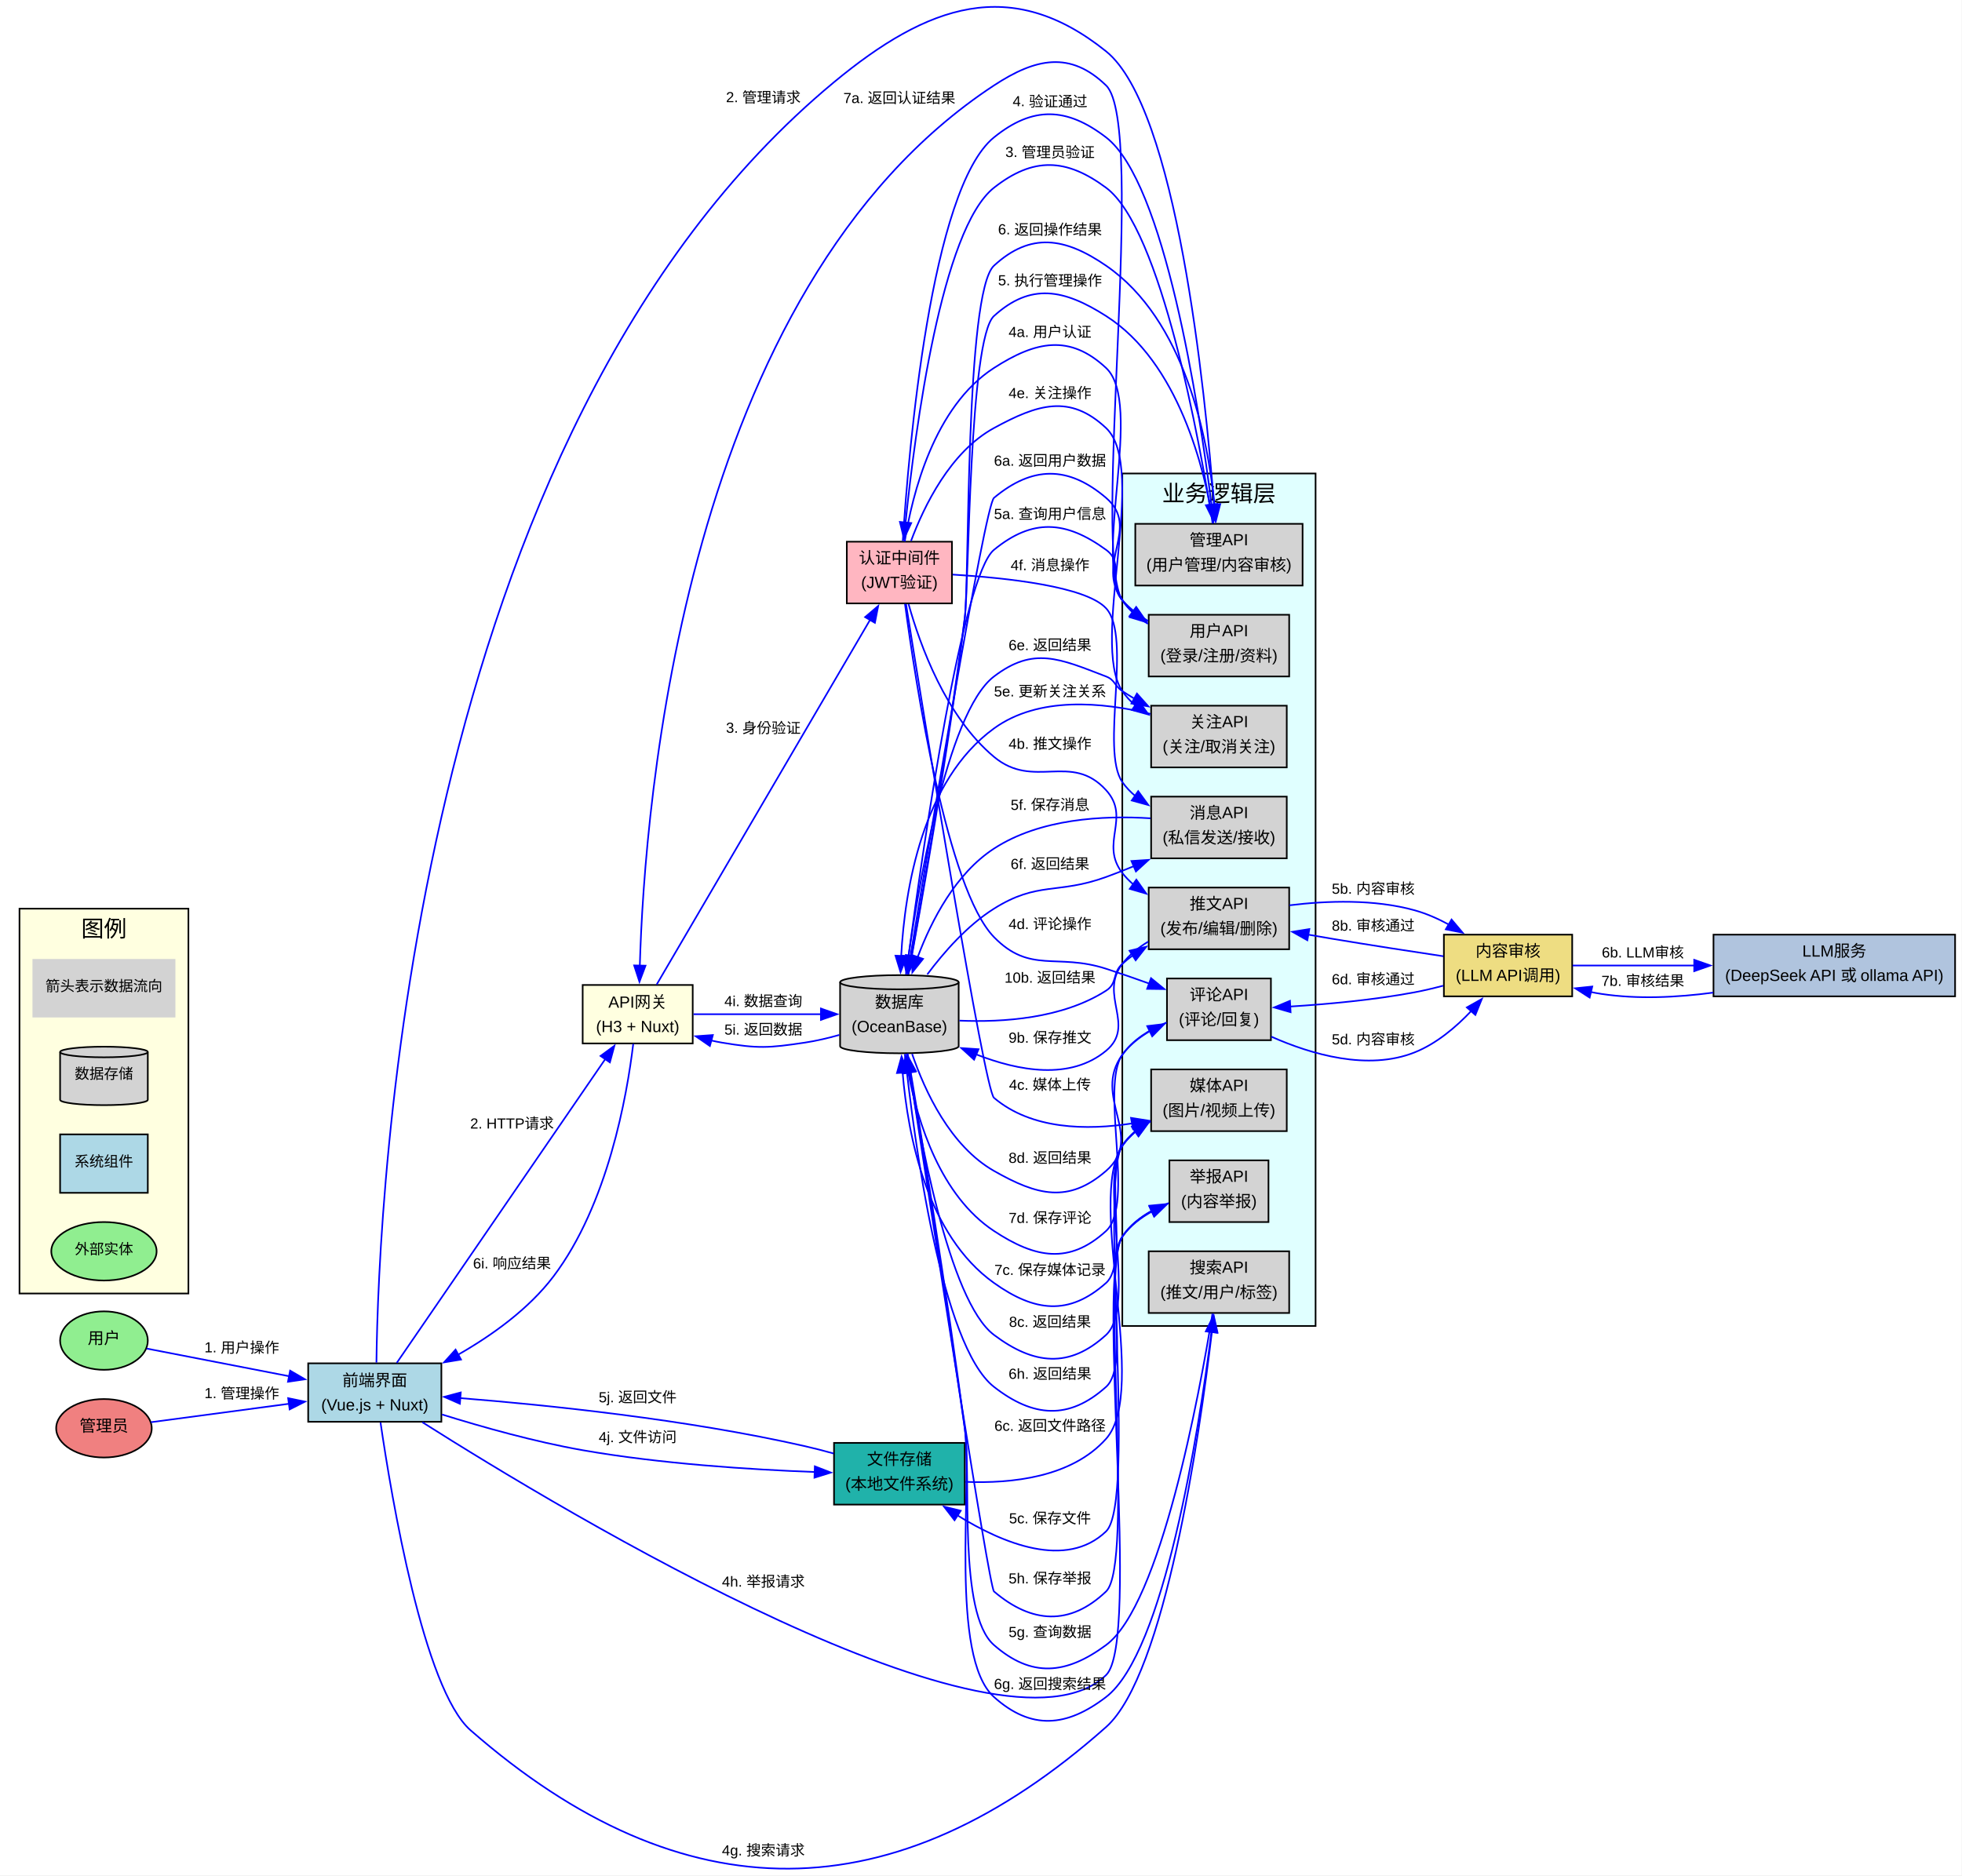
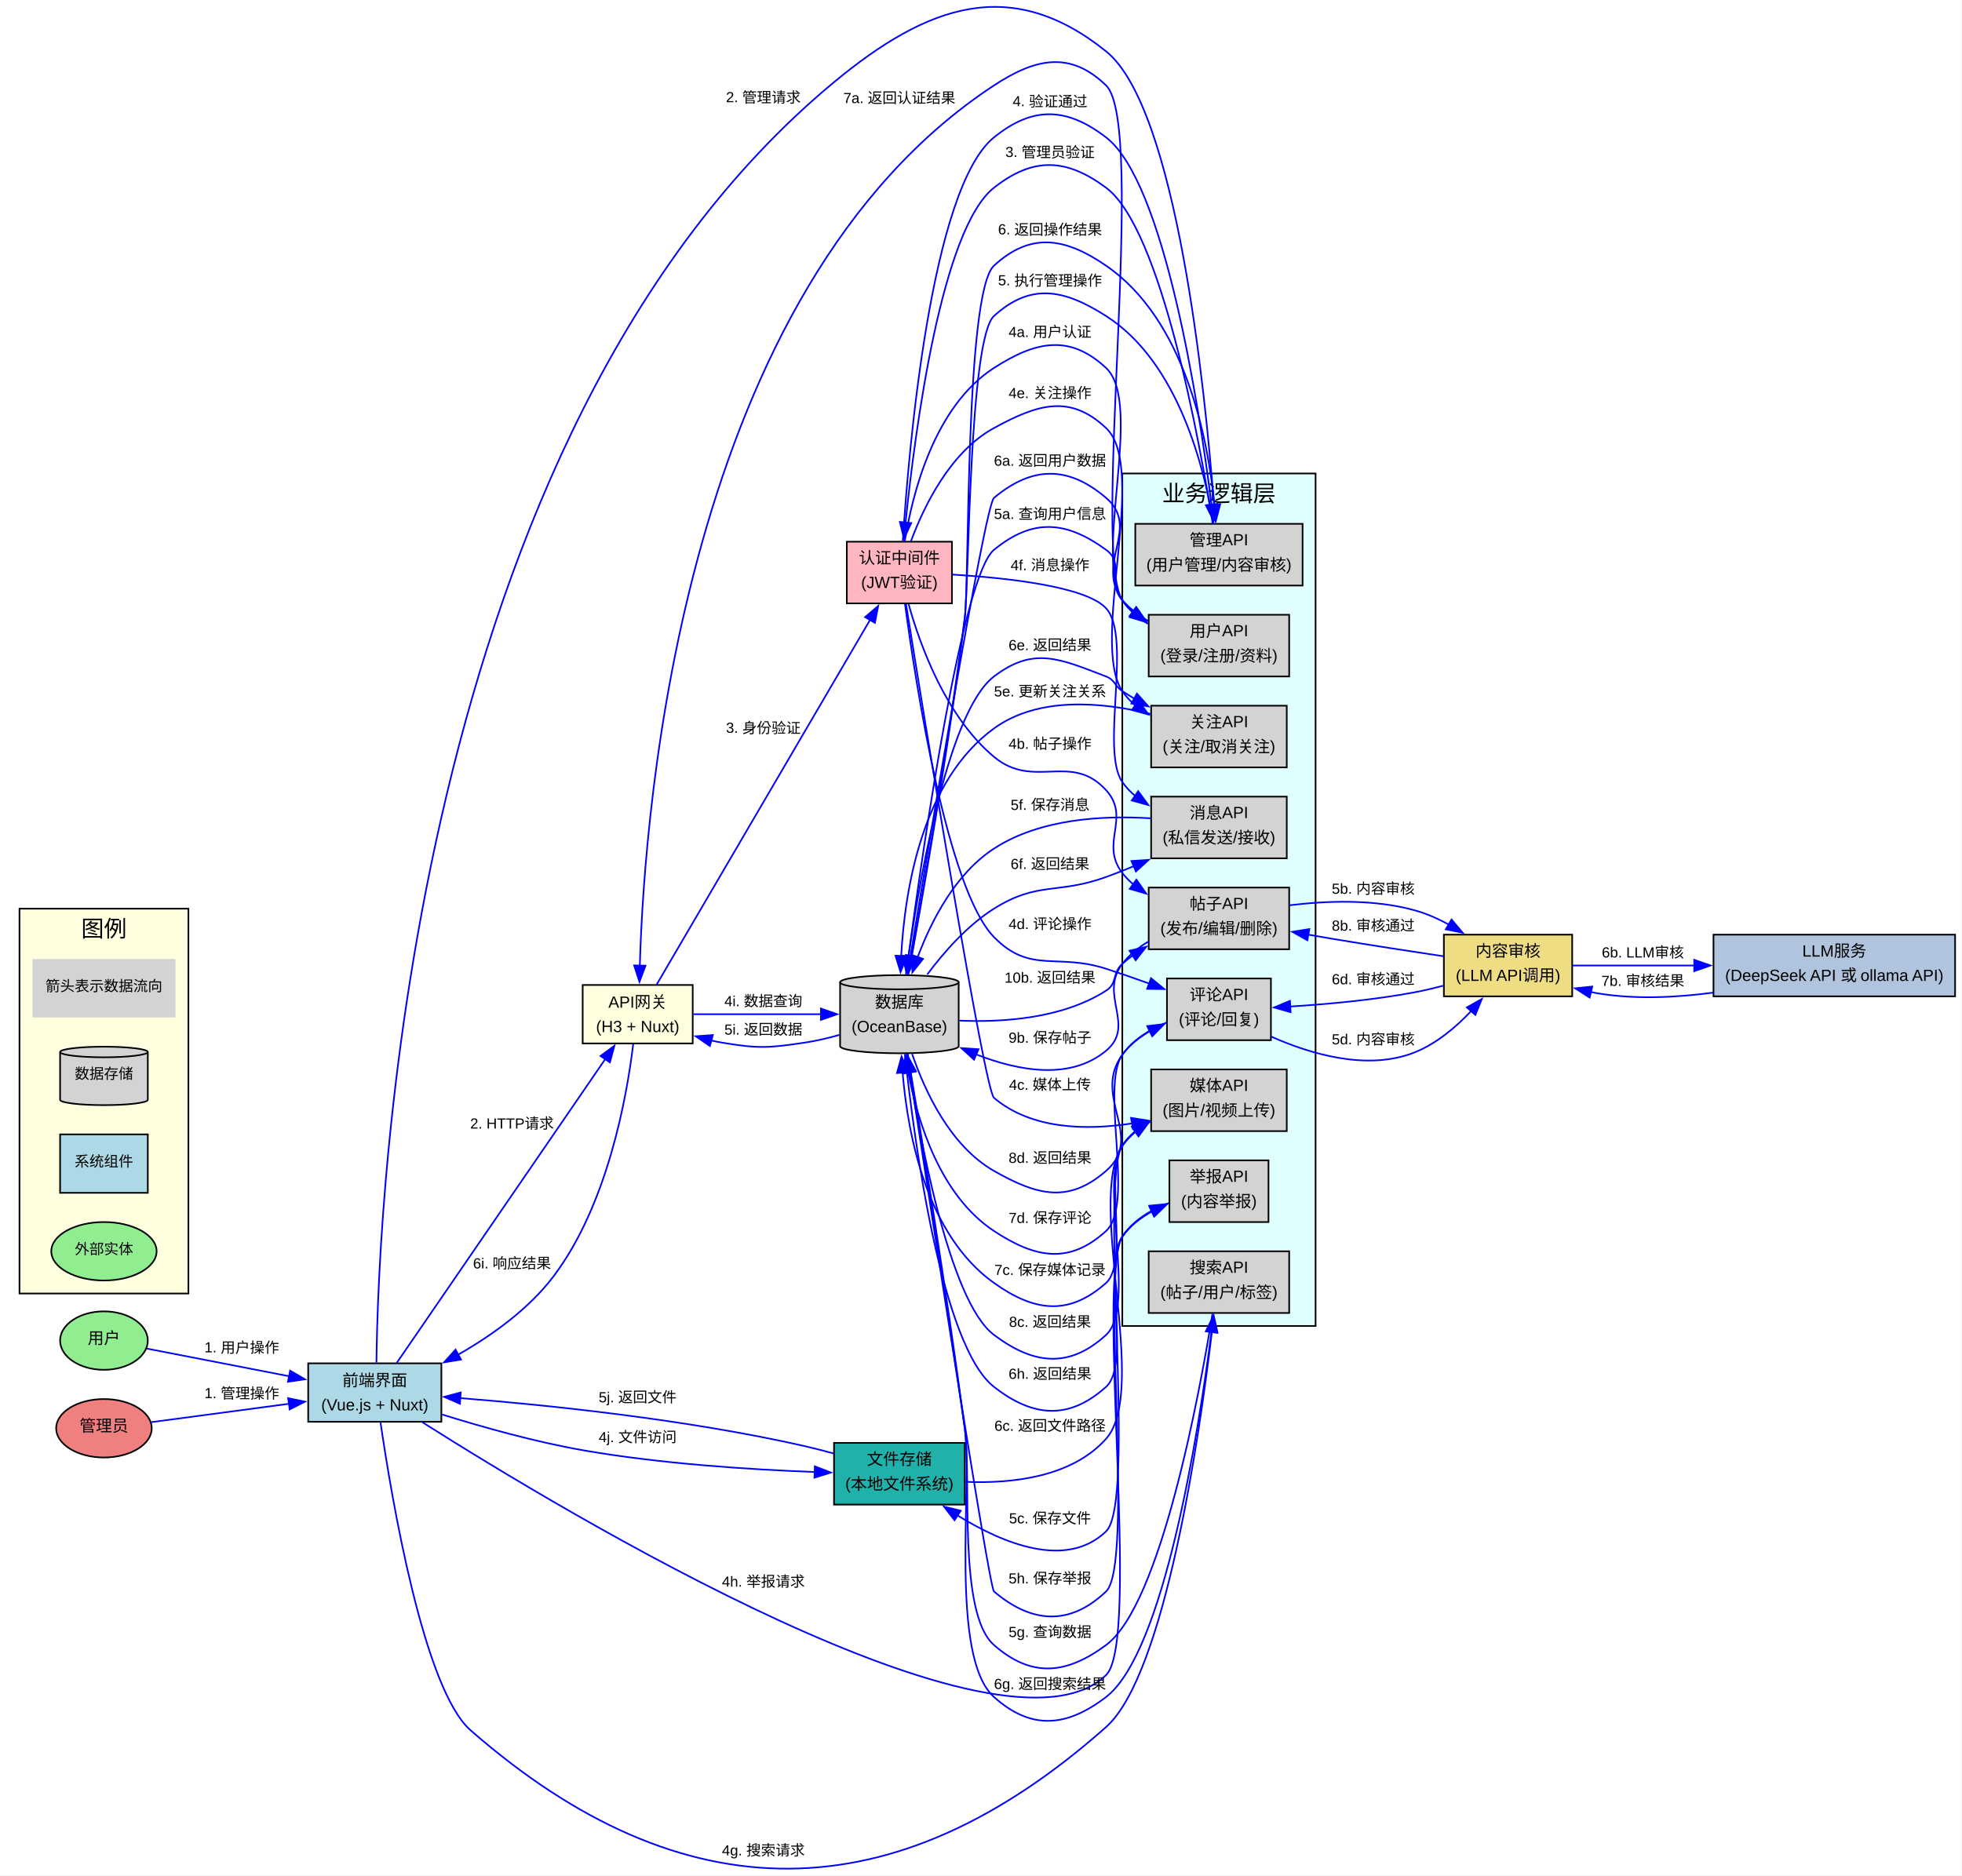
<svg xmlns="http://www.w3.org/2000/svg" width="1208pt" height="1155pt" viewBox="0.00 0.00 1208.00 1155.00">
  <g id="graph0" class="graph" transform="scale(1 1) rotate(0) translate(4 1150.9)">
    <polygon fill="white" stroke="none" points="-4,4 -4,-1150.9 1203.75,-1150.9 1203.75,4 -4,4" />
    <g id="clust1" class="cluster">
      <polygon fill="lightcyan" stroke="black" points="687,-334.3 687,-859.3 806,-859.3 806,-334.3 687,-334.3" />
      <text xml:space="preserve" text-anchor="middle" x="746.5" y="-842" font-family="Times,serif" font-size="14.00">业务逻辑层</text>
    </g>
    <g id="clust2" class="cluster">
      <polygon fill="lightyellow" stroke="black" points="8,-354.3 8,-591.3 112,-591.3 112,-354.3 8,-354.3" />
      <text xml:space="preserve" text-anchor="middle" x="60" y="-574" font-family="Times,serif" font-size="14.00">图例</text>
    </g>
    <g id="node1" class="node">
      <ellipse fill="lightgreen" stroke="black" cx="60" cy="-325.3" rx="27" ry="18" />
      <text xml:space="preserve" text-anchor="middle" x="60" y="-323.3" font-family="Arial" font-size="10.00">用户</text>
    </g>
    <g id="node3" class="node">
      <polygon fill="lightblue" stroke="black" points="267.75,-311.3 185.75,-311.3 185.75,-275.3 267.75,-275.3 267.75,-311.3" />
      <text xml:space="preserve" text-anchor="middle" x="226.75" y="-297.3" font-family="Arial" font-size="10.00">前端界面</text>
      <text xml:space="preserve" text-anchor="middle" x="226.75" y="-282.3" font-family="Arial" font-size="10.00">(Vue.js + Nuxt)</text>
    </g>
    <g id="edge1" class="edge">
      <path fill="none" stroke="blue" d="M86.38,-320.37C109.65,-315.85 144.82,-309.02 174,-303.36" />
      <polygon fill="blue" stroke="blue" points="174.63,-306.8 183.78,-301.46 173.3,-299.93 174.63,-306.8" />
      <text xml:space="preserve" text-anchor="middle" x="144.88" y="-318.06" font-family="Arial" font-size="9.00">1. 用户操作</text>
    </g>
    <g id="node2" class="node">
      <ellipse fill="lightcoral" stroke="black" cx="60" cy="-271.3" rx="29.41" ry="18" />
      <text xml:space="preserve" text-anchor="middle" x="60" y="-269.3" font-family="Arial" font-size="10.00">管理员</text>
    </g>
    <g id="edge34" class="edge">
      <path fill="none" stroke="blue" d="M88.95,-275.04C112.19,-278.14 145.88,-282.64 174.02,-286.4" />
      <polygon fill="blue" stroke="blue" points="173.41,-289.85 183.79,-287.7 174.34,-282.91 173.41,-289.85" />
      <text xml:space="preserve" text-anchor="middle" x="144.88" y="-289.87" font-family="Arial" font-size="9.00">1. 管理操作</text>
    </g>
    <g id="node4" class="node">
      <polygon fill="lightyellow" stroke="black" points="422.5,-544.3 354.75,-544.3 354.75,-508.3 422.5,-508.3 422.5,-544.3" />
      <text xml:space="preserve" text-anchor="middle" x="388.62" y="-530.3" font-family="Arial" font-size="10.00">API网关</text>
      <text xml:space="preserve" text-anchor="middle" x="388.62" y="-515.3" font-family="Arial" font-size="10.00">(H3 + Nuxt)</text>
    </g>
    <g id="edge2" class="edge">
      <path fill="none" stroke="blue" d="M240.3,-311.59C268.26,-352.34 335.81,-450.8 368.83,-498.91" />
      <polygon fill="blue" stroke="blue" points="365.74,-500.59 374.28,-506.86 371.51,-496.63 365.74,-500.59" />
      <text xml:space="preserve" text-anchor="middle" x="311.25" y="-455.89" font-family="Arial" font-size="9.00">2. HTTP请求</text>
    </g>
    <g id="node12" class="node">
      <polygon fill="lightgrey" stroke="black" points="798,-828.3 695,-828.3 695,-790.3 798,-790.3 798,-828.3" />
      <text xml:space="preserve" text-anchor="middle" x="746.5" y="-814.8" font-family="Arial" font-size="10.00">管理API</text>
      <text xml:space="preserve" text-anchor="middle" x="746.5" y="-799.8" font-family="Arial" font-size="10.00">(用户管理/内容审核)</text>
    </g>
    <g id="edge35" class="edge">
      <path fill="none" stroke="blue" d="M227.77,-311.75C228.93,-410.89 248.39,-883.96 509.5,-1100.3 567.19,-1148.1 618.59,-1166.22 677,-1119.3 720.47,-1084.39 738.01,-911.08 743.46,-839.9" />
      <polygon fill="blue" stroke="blue" points="746.94,-840.35 744.18,-830.13 739.95,-839.84 746.94,-840.35" />
      <text xml:space="preserve" text-anchor="middle" x="466" y="-1087.97" font-family="Arial" font-size="9.00">2. 管理请求</text>
    </g>
    <g id="node13" class="node">
      <polygon fill="lightgrey" stroke="black" points="777,-436.3 716,-436.3 716,-398.3 777,-398.3 777,-436.3" />
      <text xml:space="preserve" text-anchor="middle" x="746.5" y="-422.8" font-family="Arial" font-size="10.00">举报API</text>
      <text xml:space="preserve" text-anchor="middle" x="746.5" y="-407.8" font-family="Arial" font-size="10.00">(内容举报)</text>
    </g>
    <g id="edge40" class="edge">
      <path fill="none" stroke="blue" d="M256.09,-274.99C344.45,-219 612.86,-57.49 677,-119.3 698.62,-140.14 670.53,-364.2 687,-389.3 691.5,-396.16 698.18,-401.39 705.43,-405.35" />
      <polygon fill="blue" stroke="blue" points="703.61,-408.36 714.15,-409.37 706.54,-402.01 703.61,-408.36" />
      <text xml:space="preserve" text-anchor="middle" x="466" y="-173.77" font-family="Arial" font-size="9.00">4h. 举报请求</text>
    </g>
    <g id="node14" class="node">
      <polygon fill="lightgrey" stroke="black" points="789.75,-380.3 703.25,-380.3 703.25,-342.3 789.75,-342.3 789.75,-380.3" />
      <text xml:space="preserve" text-anchor="middle" x="746.5" y="-366.8" font-family="Arial" font-size="10.00">搜索API</text>
-       <text xml:space="preserve" text-anchor="middle" x="746.5" y="-351.8" font-family="Arial" font-size="10.00">(推文/用户/标签)</text>
+       <text xml:space="preserve" text-anchor="middle" x="746.5" y="-351.8" font-family="Arial" font-size="10.00">(帖子/用户/标签)</text>
    </g>
    <g id="edge31" class="edge">
      <path fill="none" stroke="blue" d="M230.29,-274.84C237.03,-228.76 256.82,-110.6 285.75,-85.3 416.66,29.16 546.95,28.13 677,-87.3 713.35,-119.56 734.48,-266.15 742.16,-330.66" />
      <polygon fill="blue" stroke="blue" points="738.68,-331.03 743.31,-340.56 745.63,-330.22 738.68,-331.03" />
      <text xml:space="preserve" text-anchor="middle" x="466" y="-8.27" font-family="Arial" font-size="9.00">4g. 搜索请求</text>
    </g>
    <g id="node17" class="node">
      <polygon fill="lightseagreen" stroke="black" points="590,-262.3 509.5,-262.3 509.5,-224.3 590,-224.3 590,-262.3" />
      <text xml:space="preserve" text-anchor="middle" x="549.75" y="-248.8" font-family="Arial" font-size="10.00">文件存储</text>
      <text xml:space="preserve" text-anchor="middle" x="549.75" y="-233.8" font-family="Arial" font-size="10.00">(本地文件系统)</text>
    </g>
    <g id="edge46" class="edge">
      <path fill="none" stroke="blue" d="M268.17,-279.79C292.89,-272.09 325.32,-262.96 354.75,-257.8 402.79,-249.38 458.36,-245.85 497.68,-244.37" />
      <polygon fill="blue" stroke="blue" points="497.69,-247.87 507.57,-244.03 497.46,-240.87 497.69,-247.87" />
      <text xml:space="preserve" text-anchor="middle" x="388.62" y="-262.75" font-family="Arial" font-size="9.00">4j. 文件访问</text>
    </g>
    <g id="edge45" class="edge">
      <path fill="none" stroke="blue" d="M385.88,-508.01C382.03,-476.02 370.27,-409.11 336.75,-364.8 321.49,-344.64 298.8,-328.46 278.06,-316.62" />
      <polygon fill="blue" stroke="blue" points="279.85,-313.62 269.4,-311.89 276.49,-319.76 279.85,-313.62" />
      <text xml:space="preserve" text-anchor="middle" x="311.25" y="-369.75" font-family="Arial" font-size="9.00">6i. 响应结果</text>
    </g>
    <g id="node5" class="node">
      <polygon fill="lightpink" stroke="black" points="582.12,-817.3 517.38,-817.3 517.38,-779.3 582.12,-779.3 582.12,-817.3" />
      <text xml:space="preserve" text-anchor="middle" x="549.75" y="-803.8" font-family="Arial" font-size="10.00">认证中间件</text>
      <text xml:space="preserve" text-anchor="middle" x="549.75" y="-788.8" font-family="Arial" font-size="10.00">(JWT验证)</text>
    </g>
    <g id="edge3" class="edge">
      <path fill="none" stroke="blue" d="M400.31,-544.57C427.41,-590.88 498.95,-713.17 531.81,-769.35" />
      <polygon fill="blue" stroke="blue" points="528.64,-770.86 536.71,-777.72 534.68,-767.33 528.64,-770.86" />
      <text xml:space="preserve" text-anchor="middle" x="466" y="-699.62" font-family="Arial" font-size="9.00">3. 身份验证</text>
    </g>
    <g id="node16" class="node">
      <path fill="lightgray" stroke="black" d="M586.25,-545.99C586.25,-548.41 569.89,-550.37 549.75,-550.37 529.61,-550.37 513.25,-548.41 513.25,-545.99 513.25,-545.99 513.25,-506.62 513.25,-506.62 513.25,-504.2 529.61,-502.24 549.75,-502.24 569.89,-502.24 586.25,-504.2 586.25,-506.62 586.25,-506.62 586.25,-545.99 586.25,-545.99" />
      <path fill="none" stroke="black" d="M586.25,-545.99C586.25,-543.58 569.89,-541.62 549.75,-541.62 529.61,-541.62 513.25,-543.58 513.25,-545.99" />
      <text xml:space="preserve" text-anchor="middle" x="549.75" y="-530.3" font-family="Arial" font-size="10.00">数据库</text>
      <text xml:space="preserve" text-anchor="middle" x="549.75" y="-515.3" font-family="Arial" font-size="10.00">(OceanBase)</text>
    </g>
    <g id="edge43" class="edge">
      <path fill="none" stroke="blue" d="M422.98,-526.3C445.82,-526.3 476.44,-526.3 501.74,-526.3" />
      <polygon fill="blue" stroke="blue" points="501.43,-529.8 511.43,-526.3 501.43,-522.8 501.43,-529.8" />
      <text xml:space="preserve" text-anchor="middle" x="466" y="-531.25" font-family="Arial" font-size="9.00">4i. 数据查询</text>
    </g>
    <g id="node6" class="node">
      <polygon fill="lightgrey" stroke="black" points="789.75,-772.3 703.25,-772.3 703.25,-734.3 789.75,-734.3 789.75,-772.3" />
      <text xml:space="preserve" text-anchor="middle" x="746.5" y="-758.8" font-family="Arial" font-size="10.00">用户API</text>
      <text xml:space="preserve" text-anchor="middle" x="746.5" y="-743.8" font-family="Arial" font-size="10.00">(登录/注册/资料)</text>
    </g>
    <g id="edge4" class="edge">
      <path fill="none" stroke="blue" d="M553.04,-817.39C557.66,-846.34 571.03,-900.5 608,-924.3 633.78,-940.91 654.57,-945.22 677,-924.3 700.3,-902.58 669.09,-807.65 687,-781.3 689.03,-778.32 691.46,-775.65 694.17,-773.26" />
      <polygon fill="blue" stroke="blue" points="695.71,-776.46 701.75,-767.76 691.6,-770.79 695.71,-776.46" />
      <text xml:space="preserve" text-anchor="middle" x="642.5" y="-943.37" font-family="Arial" font-size="9.00">4a. 用户认证</text>
    </g>
    <g id="node7" class="node">
      <polygon fill="lightgrey" stroke="black" points="788.25,-716.3 704.75,-716.3 704.75,-678.3 788.25,-678.3 788.25,-716.3" />
      <text xml:space="preserve" text-anchor="middle" x="746.5" y="-702.8" font-family="Arial" font-size="10.00">关注API</text>
      <text xml:space="preserve" text-anchor="middle" x="746.5" y="-687.8" font-family="Arial" font-size="10.00">(关注/取消关注)</text>
    </g>
    <g id="edge25" class="edge">
      <path fill="none" stroke="blue" d="M556.93,-817.77C564.91,-839.21 581.07,-872.61 608,-887.3 634.92,-902 654.66,-908.31 677,-887.3 703.28,-862.6 666.84,-755.21 687,-725.3 689.24,-721.98 691.99,-719.04 695.05,-716.44" />
      <polygon fill="blue" stroke="blue" points="696.92,-719.41 703.16,-710.84 692.95,-713.65 696.92,-719.41" />
      <text xml:space="preserve" text-anchor="middle" x="642.5" y="-905.74" font-family="Arial" font-size="9.00">4e. 关注操作</text>
    </g>
    <g id="node8" class="node">
      <polygon fill="lightgrey" stroke="black" points="788.25,-660.3 704.75,-660.3 704.75,-622.3 788.25,-622.3 788.25,-660.3" />
      <text xml:space="preserve" text-anchor="middle" x="746.5" y="-646.8" font-family="Arial" font-size="10.00">消息API</text>
      <text xml:space="preserve" text-anchor="middle" x="746.5" y="-631.8" font-family="Arial" font-size="10.00">(私信发送/接收)</text>
    </g>
    <g id="edge28" class="edge">
      <path fill="none" stroke="blue" d="M582.55,-797.05C615.7,-795.03 664.55,-789.79 677,-776.3 693.2,-758.76 673.34,-688.89 687,-669.3 689.26,-666.07 691.99,-663.19 695.04,-660.64" />
      <polygon fill="blue" stroke="blue" points="696.78,-663.68 703.03,-655.12 692.81,-657.92 696.78,-663.68" />
      <text xml:space="preserve" text-anchor="middle" x="642.5" y="-799.74" font-family="Arial" font-size="9.00">4f. 消息操作</text>
    </g>
    <g id="node9" class="node">
      <polygon fill="lightgrey" stroke="black" points="789.75,-604.3 703.25,-604.3 703.25,-566.3 789.75,-566.3 789.75,-604.3" />
-       <text xml:space="preserve" text-anchor="middle" x="746.5" y="-590.8" font-family="Arial" font-size="10.00">推文API</text>
+       <text xml:space="preserve" text-anchor="middle" x="746.5" y="-590.8" font-family="Arial" font-size="10.00">帖子API</text>
      <text xml:space="preserve" text-anchor="middle" x="746.5" y="-575.8" font-family="Arial" font-size="10.00">(发布/编辑/删除)</text>
    </g>
    <g id="edge8" class="edge">
      <path fill="none" stroke="blue" d="M555.42,-778.84C562.49,-753.52 578.37,-709.57 608,-684.8 632.55,-664.29 655.48,-687.98 677,-664.3 692.54,-647.21 672.86,-631.57 687,-613.3 689,-610.72 691.31,-608.36 693.81,-606.2" />
      <polygon fill="blue" stroke="blue" points="695.65,-609.19 701.76,-600.54 691.59,-603.49 695.65,-609.19" />
-       <text xml:space="preserve" text-anchor="middle" x="642.5" y="-689.75" font-family="Arial" font-size="9.00">4b. 推文操作</text>
+       <text xml:space="preserve" text-anchor="middle" x="642.5" y="-689.75" font-family="Arial" font-size="9.00">4b. 帖子操作</text>
    </g>
    <g id="node10" class="node">
      <polygon fill="lightgrey" stroke="black" points="778.5,-548.3 714.5,-548.3 714.5,-510.3 778.5,-510.3 778.5,-548.3" />
      <text xml:space="preserve" text-anchor="middle" x="746.5" y="-534.8" font-family="Arial" font-size="10.00">评论API</text>
      <text xml:space="preserve" text-anchor="middle" x="746.5" y="-519.8" font-family="Arial" font-size="10.00">(评论/回复)</text>
    </g>
    <g id="edge20" class="edge">
      <path fill="none" stroke="blue" d="M553.19,-779C559.73,-730.14 579.15,-603.4 608,-573.8 630.24,-550.98 646.68,-564.11 677,-554.3 685.64,-551.51 694.81,-548.32 703.55,-545.18" />
      <polygon fill="blue" stroke="blue" points="704.68,-548.49 712.88,-541.77 702.28,-541.91 704.68,-548.49" />
      <text xml:space="preserve" text-anchor="middle" x="642.5" y="-578.75" font-family="Arial" font-size="9.00">4d. 评论操作</text>
    </g>
    <g id="node11" class="node">
      <polygon fill="lightgrey" stroke="black" points="788.25,-492.3 704.75,-492.3 704.75,-454.3 788.25,-454.3 788.25,-492.3" />
      <text xml:space="preserve" text-anchor="middle" x="746.5" y="-478.8" font-family="Arial" font-size="10.00">媒体API</text>
      <text xml:space="preserve" text-anchor="middle" x="746.5" y="-463.8" font-family="Arial" font-size="10.00">(图片/视频上传)</text>
    </g>
    <g id="edge15" class="edge">
      <path fill="none" stroke="blue" d="M553.84,-778.89C564.9,-709.83 602.09,-479.82 608,-474.8 631.07,-455.25 664.98,-454.68 693.35,-459.09" />
      <polygon fill="blue" stroke="blue" points="692.36,-462.47 702.83,-460.81 693.61,-455.58 692.36,-462.47" />
      <text xml:space="preserve" text-anchor="middle" x="642.5" y="-479.75" font-family="Arial" font-size="9.00">4c. 媒体上传</text>
    </g>
    <g id="edge37" class="edge">
      <path fill="none" stroke="blue" d="M551.84,-817.71C555.45,-873.91 569.07,-1034.81 608,-1066.3 631.84,-1085.59 652.68,-1084.99 677,-1066.3 712.96,-1038.68 734.06,-902.17 741.94,-840.11" />
      <polygon fill="blue" stroke="blue" points="745.4,-840.6 743.15,-830.25 738.46,-839.74 745.4,-840.6" />
      <text xml:space="preserve" text-anchor="middle" x="642.5" y="-1085.49" font-family="Arial" font-size="9.00">4. 验证通过</text>
    </g>
    <g id="edge7" class="edge">
      <path fill="none" stroke="blue" d="M702.78,-766.74C696.56,-770.5 690.94,-775.27 687,-781.3 667.75,-810.82 702.31,-1073.78 677,-1098.3 654.98,-1119.64 633.64,-1115.13 608,-1098.3 417.09,-973.04 392.81,-655.25 389.94,-556.23" />
      <polygon fill="blue" stroke="blue" points="393.44,-556.19 389.71,-546.27 386.44,-556.35 393.44,-556.19" />
      <text xml:space="preserve" text-anchor="middle" x="549.75" y="-1087.44" font-family="Arial" font-size="9.00">7a. 返回认证结果</text>
    </g>
    <g id="edge5" class="edge">
      <path fill="none" stroke="blue" d="M702.95,-768.46C697.02,-771.98 691.45,-776.22 687,-781.3 677.47,-792.2 688.7,-803.78 677,-812.3 652.21,-830.36 631.72,-831.74 608,-812.3 588.66,-796.45 565.09,-634.83 555.32,-561.79" />
      <polygon fill="blue" stroke="blue" points="558.8,-561.42 554.02,-551.96 551.86,-562.33 558.8,-561.42" />
      <text xml:space="preserve" text-anchor="middle" x="642.5" y="-831.31" font-family="Arial" font-size="9.00">5a. 查询用户信息</text>
    </g>
    <g id="edge26" class="edge">
      <path fill="none" stroke="blue" d="M704.31,-711.25C674.75,-718.52 635.45,-722.24 608,-702.3 563.99,-670.34 553.15,-603.69 550.86,-562.2" />
      <polygon fill="blue" stroke="blue" points="554.35,-562.07 550.46,-552.22 547.36,-562.35 554.35,-562.07" />
      <text xml:space="preserve" text-anchor="middle" x="642.5" y="-722.02" font-family="Arial" font-size="9.00">5e. 更新关注关系</text>
    </g>
    <g id="edge29" class="edge">
      <path fill="none" stroke="blue" d="M704.34,-646.95C675.17,-648.81 636.34,-646.74 608,-628.3 584.45,-612.98 569.63,-584.43 560.99,-561.42" />
      <polygon fill="blue" stroke="blue" points="564.33,-560.37 557.73,-552.08 557.72,-562.68 564.33,-560.37" />
      <text xml:space="preserve" text-anchor="middle" x="642.5" y="-652.13" font-family="Arial" font-size="9.00">5f. 保存消息</text>
    </g>
    <g id="node15" class="node">
      <polygon fill="#eedd82" stroke="black" points="964,-575.3 885,-575.3 885,-537.3 964,-537.3 964,-575.3" />
      <text xml:space="preserve" text-anchor="middle" x="924.5" y="-561.8" font-family="Arial" font-size="10.00">内容审核</text>
      <text xml:space="preserve" text-anchor="middle" x="924.5" y="-546.8" font-family="Arial" font-size="10.00">(LLM API调用)</text>
    </g>
    <g id="edge9" class="edge">
      <path fill="none" stroke="blue" d="M789.98,-593.38C813.15,-596.23 842.09,-597.22 867,-590.3 874.26,-588.29 881.53,-585.06 888.31,-581.37" />
      <polygon fill="blue" stroke="blue" points="889.72,-584.61 896.55,-576.51 886.16,-578.58 889.72,-584.61" />
      <text xml:space="preserve" text-anchor="middle" x="841.5" y="-600.49" font-family="Arial" font-size="9.00">5b. 内容审核</text>
    </g>
    <g id="edge13" class="edge">
      <path fill="none" stroke="blue" d="M702.95,-570.98C696.87,-567.34 691.25,-562.84 687,-557.3 672.27,-538.11 695.61,-519.26 677,-503.8 654.95,-485.49 623.14,-491.29 596.97,-501.58" />
      <polygon fill="blue" stroke="blue" points="595.73,-498.3 587.9,-505.45 598.48,-504.74 595.73,-498.3" />
-       <text xml:space="preserve" text-anchor="middle" x="642.5" y="-508.75" font-family="Arial" font-size="9.00">9b. 保存推文</text>
+       <text xml:space="preserve" text-anchor="middle" x="642.5" y="-508.75" font-family="Arial" font-size="9.00">9b. 保存帖子</text>
    </g>
    <g id="edge21" class="edge">
      <path fill="none" stroke="blue" d="M778.76,-512.47C803.36,-501.56 838.18,-491.32 867,-502.8 880.43,-508.15 892.51,-518.38 902.02,-528.47" />
      <polygon fill="blue" stroke="blue" points="899.13,-530.49 908.37,-535.68 904.38,-525.86 899.13,-530.49" />
      <text xml:space="preserve" text-anchor="middle" x="841.5" y="-507.75" font-family="Arial" font-size="9.00">5d. 内容审核</text>
    </g>
    <g id="edge23" class="edge">
      <path fill="none" stroke="blue" d="M714.28,-521.2C703.97,-516.96 693.5,-510.64 687,-501.3 673.17,-481.43 694.89,-409.12 677,-392.8 654.34,-372.14 633.6,-375.93 608,-392.8 575.18,-414.44 561.11,-459.21 555.11,-490.93" />
      <polygon fill="blue" stroke="blue" points="551.72,-490.03 553.5,-500.47 558.62,-491.19 551.72,-490.03" />
      <text xml:space="preserve" text-anchor="middle" x="642.5" y="-397.75" font-family="Arial" font-size="9.00">7d. 保存评论</text>
    </g>
    <g id="edge18" class="edge">
      <path fill="none" stroke="blue" d="M704.4,-460.26C697.67,-456.42 691.46,-451.53 687,-445.3 676,-429.93 691.13,-373.36 677,-360.8 654.08,-340.43 632.98,-343.01 608,-360.8 566.82,-390.13 554.98,-451.2 551.74,-490.39" />
      <polygon fill="blue" stroke="blue" points="548.26,-490.07 551.09,-500.28 555.24,-490.53 548.26,-490.07" />
      <text xml:space="preserve" text-anchor="middle" x="642.5" y="-365.75" font-family="Arial" font-size="9.00">7c. 保存媒体记录</text>
    </g>
    <g id="edge16" class="edge">
      <path fill="none" stroke="blue" d="M704.31,-460.69C697.5,-456.81 691.28,-451.79 687,-445.3 672.45,-423.26 696.07,-226.08 677,-207.8 652.45,-184.26 613.56,-200.29 585.43,-217.71" />
      <polygon fill="blue" stroke="blue" points="583.7,-214.66 577.23,-223.05 587.52,-220.52 583.7,-214.66" />
      <text xml:space="preserve" text-anchor="middle" x="642.5" y="-212.75" font-family="Arial" font-size="9.00">5c. 保存文件</text>
    </g>
    <g id="edge36" class="edge">
      <path fill="none" stroke="blue" d="M742.62,-828.56C734.72,-878.5 711,-1010.08 677,-1035.3 652.37,-1053.57 632.1,-1054.27 608,-1035.3 575.78,-1009.94 559.54,-887.25 553.55,-829.06" />
      <polygon fill="blue" stroke="blue" points="557.04,-828.79 552.57,-819.18 550.07,-829.48 557.04,-828.79" />
      <text xml:space="preserve" text-anchor="middle" x="642.5" y="-1054.22" font-family="Arial" font-size="9.00">3. 管理员验证</text>
    </g>
    <g id="edge38" class="edge">
      <path fill="none" stroke="blue" d="M743.06,-828.63C737.74,-861.56 721.76,-927.78 677,-956.3 651.14,-972.78 630.7,-976.92 608,-956.3 592.63,-942.35 592.65,-790.9 590,-770.3 580.43,-695.96 565.65,-609.46 557.22,-562.01" />
      <polygon fill="blue" stroke="blue" points="560.69,-561.54 555.48,-552.31 553.8,-562.77 560.69,-561.54" />
      <text xml:space="preserve" text-anchor="middle" x="642.5" y="-975.2" font-family="Arial" font-size="9.00">5. 执行管理操作</text>
    </g>
    <g id="edge41" class="edge">
      <path fill="none" stroke="blue" d="M715.57,-409.98C704.75,-405.76 693.59,-399.25 687,-389.3 673.58,-369.04 694.57,-187.59 677,-170.8 654.83,-149.62 631.34,-150.92 608,-170.8 604.94,-173.41 569.9,-400.96 556.19,-490.59" />
      <polygon fill="blue" stroke="blue" points="552.76,-489.89 554.71,-500.3 559.68,-490.95 552.76,-489.89" />
      <text xml:space="preserve" text-anchor="middle" x="642.5" y="-175.75" font-family="Arial" font-size="9.00">5h. 保存举报</text>
    </g>
    <g id="edge32" class="edge">
      <path fill="none" stroke="blue" d="M742.53,-341.9C734.48,-292.23 710.61,-162.66 677,-137.8 652.34,-119.57 631.09,-117.62 608,-137.8 585.46,-157.51 594.28,-241.68 590,-271.3 578.68,-349.73 564.26,-441.54 556.43,-490.79" />
      <polygon fill="blue" stroke="blue" points="552.99,-490.15 554.87,-500.57 559.9,-491.25 552.99,-490.15" />
      <text xml:space="preserve" text-anchor="middle" x="642.5" y="-142.75" font-family="Arial" font-size="9.00">5g. 查询数据</text>
    </g>
    <g id="edge12" class="edge">
      <path fill="none" stroke="blue" d="M884.65,-562C864.2,-565.06 838.72,-568.99 816,-572.8 811.31,-573.59 806.44,-574.43 801.55,-575.29" />
      <polygon fill="blue" stroke="blue" points="800.94,-571.85 791.71,-577.05 802.17,-578.74 800.94,-571.85" />
      <text xml:space="preserve" text-anchor="middle" x="841.5" y="-577.75" font-family="Arial" font-size="9.00">8b. 审核通过</text>
    </g>
    <g id="edge22" class="edge">
      <path fill="none" stroke="blue" d="M884.53,-543.85C878.7,-542.3 872.72,-540.88 867,-539.8 841.81,-535.07 813.23,-532.46 790.34,-531.03" />
      <polygon fill="blue" stroke="blue" points="790.62,-527.54 780.44,-530.46 790.23,-534.53 790.62,-527.54" />
      <text xml:space="preserve" text-anchor="middle" x="841.5" y="-544.75" font-family="Arial" font-size="9.00">6d. 审核通过</text>
    </g>
    <g id="node18" class="node">
      <polygon fill="lightsteelblue" stroke="black" points="1199.75,-575.3 1051,-575.3 1051,-537.3 1199.75,-537.3 1199.75,-575.3" />
      <text xml:space="preserve" text-anchor="middle" x="1125.38" y="-561.8" font-family="Arial" font-size="10.00">LLM服务</text>
      <text xml:space="preserve" text-anchor="middle" x="1125.38" y="-546.8" font-family="Arial" font-size="10.00">(DeepSeek API 或 ollama API)</text>
    </g>
    <g id="edge10" class="edge">
      <path fill="none" stroke="blue" d="M964.32,-556.3C985.68,-556.3 1013.09,-556.3 1039.17,-556.3" />
      <polygon fill="blue" stroke="blue" points="1039.12,-559.8 1049.12,-556.3 1039.12,-552.8 1039.12,-559.8" />
      <text xml:space="preserve" text-anchor="middle" x="1007.5" y="-561.25" font-family="Arial" font-size="9.00">6b. LLM审核</text>
    </g>
    <g id="edge44" class="edge">
      <path fill="none" stroke="blue" d="M512.78,-513.54C505.81,-511.57 498.49,-509.85 491.5,-508.8 469.08,-505.45 462.86,-505.07 440.5,-508.8 438.32,-509.17 436.12,-509.61 433.9,-510.12" />
      <polygon fill="blue" stroke="blue" points="433.07,-506.72 424.34,-512.72 434.91,-513.48 433.07,-506.72" />
      <text xml:space="preserve" text-anchor="middle" x="466" y="-513.75" font-family="Arial" font-size="9.00">5i. 返回数据</text>
    </g>
    <g id="edge6" class="edge">
      <path fill="none" stroke="blue" d="M554.74,-550.83C566.78,-624.58 602.3,-839.54 608,-844.3 631.53,-863.97 653.68,-864.22 677,-844.3 698.56,-825.9 670.05,-804.03 687,-781.3 688.96,-778.68 691.22,-776.29 693.7,-774.12" />
      <polygon fill="blue" stroke="blue" points="695.54,-777.11 701.6,-768.42 691.44,-771.44 695.54,-777.11" />
      <text xml:space="preserve" text-anchor="middle" x="642.5" y="-864.1" font-family="Arial" font-size="9.00">6a. 返回用户数据</text>
    </g>
    <g id="edge27" class="edge">
      <path fill="none" stroke="blue" d="M553.79,-550.79C560.57,-600.82 578.66,-711.94 608,-734.3 632.39,-752.89 648.37,-745.29 677,-734.3 682.58,-732.16 682.03,-728.63 687,-725.3 689.37,-723.72 691.85,-722.17 694.39,-720.67" />
      <polygon fill="blue" stroke="blue" points="696.01,-723.77 703.07,-715.86 692.62,-717.64 696.01,-723.77" />
      <text xml:space="preserve" text-anchor="middle" x="642.5" y="-750.52" font-family="Arial" font-size="9.00">6e. 返回结果</text>
    </g>
    <g id="edge30" class="edge">
      <path fill="none" stroke="blue" d="M566.92,-550.79C577.18,-564.54 591.59,-580.97 608,-591.3 634.97,-608.29 647.03,-599.96 677,-610.8 682.66,-612.85 688.51,-615.16 694.3,-617.56" />
      <polygon fill="blue" stroke="blue" points="692.63,-620.65 703.21,-621.35 695.38,-614.21 692.63,-620.65" />
      <text xml:space="preserve" text-anchor="middle" x="642.5" y="-615.75" font-family="Arial" font-size="9.00">6f. 返回结果</text>
    </g>
    <g id="edge14" class="edge">
      <path fill="none" stroke="blue" d="M586.74,-522.35C613.65,-521.21 650.26,-523.66 677,-540.8 684.22,-545.43 680.65,-551.55 687,-557.3 689.08,-559.19 691.31,-560.97 693.64,-562.66" />
      <polygon fill="blue" stroke="blue" points="691.45,-565.41 701.76,-567.85 695.22,-559.51 691.45,-565.41" />
      <text xml:space="preserve" text-anchor="middle" x="642.5" y="-545.75" font-family="Arial" font-size="9.00">10b. 返回结果</text>
    </g>
    <g id="edge24" class="edge">
      <path fill="none" stroke="blue" d="M557.59,-501.84C565.52,-478.64 581.09,-445.13 608,-429.8 634.65,-414.63 653.86,-409.68 677,-429.8 701.21,-450.86 668.05,-475.41 687,-501.3 691.47,-507.41 697.62,-512.24 704.26,-516.04" />
      <polygon fill="blue" stroke="blue" points="702.33,-518.99 712.85,-520.24 705.41,-512.7 702.33,-518.99" />
      <text xml:space="preserve" text-anchor="middle" x="642.5" y="-434.75" font-family="Arial" font-size="9.00">8d. 返回结果</text>
    </g>
    <g id="edge19" class="edge">
      <path fill="none" stroke="blue" d="M554.16,-501.94C561.43,-453.89 580.1,-349.76 608,-328.8 632.52,-310.38 654.41,-308.07 677,-328.8 696.14,-346.37 672.22,-423.93 687,-445.3 689.28,-448.6 692.05,-451.52 695.14,-454.1" />
      <polygon fill="blue" stroke="blue" points="693.06,-456.92 703.28,-459.68 697.01,-451.14 693.06,-456.92" />
      <text xml:space="preserve" text-anchor="middle" x="642.5" y="-333.75" font-family="Arial" font-size="9.00">8c. 返回结果</text>
    </g>
    <g id="edge39" class="edge">
      <path fill="none" stroke="blue" d="M555.33,-550.81C563.39,-594.67 580.18,-689.59 590,-770.3 592.92,-794.32 590.2,-970.92 608,-987.3 630.56,-1008.07 651.72,-1004.66 677,-987.3 725.45,-954.04 739.64,-881.34 743.79,-839.88" />
      <polygon fill="blue" stroke="blue" points="747.27,-840.35 744.62,-830.09 740.29,-839.76 747.27,-840.35" />
      <text xml:space="preserve" text-anchor="middle" x="642.5" y="-1006.58" font-family="Arial" font-size="9.00">6. 返回操作结果</text>
    </g>
    <g id="edge42" class="edge">
      <path fill="none" stroke="blue" d="M553.12,-501.79C558.9,-447.94 575.64,-322.08 608,-296.8 632.17,-277.93 654.18,-276.32 677,-296.8 692.39,-310.62 675.05,-372.43 687,-389.3 691.7,-395.94 698.4,-401.06 705.6,-404.99" />
      <polygon fill="blue" stroke="blue" points="703.67,-407.95 714.21,-409 706.62,-401.61 703.67,-407.95" />
      <text xml:space="preserve" text-anchor="middle" x="642.5" y="-301.75" font-family="Arial" font-size="9.00">6h. 返回结果</text>
    </g>
    <g id="edge33" class="edge">
      <path fill="none" stroke="blue" d="M554.84,-502.09C562.41,-456.85 578.84,-356.35 590,-271.3 594.82,-234.62 580.46,-130.51 608,-105.8 630.83,-85.33 652.67,-87.14 677,-105.8 712.78,-133.26 733.98,-268.98 741.91,-330.68" />
      <polygon fill="blue" stroke="blue" points="738.42,-330.98 743.13,-340.47 745.37,-330.12 738.42,-330.98" />
      <text xml:space="preserve" text-anchor="middle" x="642.5" y="-110.75" font-family="Arial" font-size="9.00">6g. 返回搜索结果</text>
    </g>
    <g id="edge47" class="edge">
      <path fill="none" stroke="blue" d="M509.2,-255.78C503.3,-257.43 497.26,-258.99 491.5,-260.3 418.76,-276.83 332.73,-285.64 279.19,-289.89" />
      <polygon fill="blue" stroke="blue" points="279.16,-286.39 269.45,-290.64 279.69,-293.36 279.16,-286.39" />
      <text xml:space="preserve" text-anchor="middle" x="388.62" y="-287.31" font-family="Arial" font-size="9.00">5j. 返回文件</text>
    </g>
    <g id="edge17" class="edge">
      <path fill="none" stroke="blue" d="M590.45,-238.31C618.92,-237.16 655.83,-241.08 677,-264.8 703.75,-294.77 664.65,-411.92 687,-445.3 689.23,-448.63 691.97,-451.58 695.03,-454.18" />
      <polygon fill="blue" stroke="blue" points="692.92,-456.97 703.13,-459.78 696.9,-451.22 692.92,-456.97" />
      <text xml:space="preserve" text-anchor="middle" x="642.5" y="-269.75" font-family="Arial" font-size="9.00">6c. 返回文件路径</text>
    </g>
    <g id="edge11" class="edge">
      <path fill="none" stroke="blue" d="M1050.74,-539.59C1028.61,-536.63 1004.28,-535.43 982,-538.8 979.83,-539.13 977.63,-539.53 975.42,-539.98" />
      <polygon fill="blue" stroke="blue" points="974.74,-536.54 965.83,-542.26 976.36,-543.35 974.74,-536.54" />
      <text xml:space="preserve" text-anchor="middle" x="1007.5" y="-543.75" font-family="Arial" font-size="9.00">7b. 审核结果</text>
    </g>
    <g id="node19" class="node">
      <ellipse fill="lightgreen" stroke="black" cx="60" cy="-380.3" rx="32.42" ry="18" />
      <text xml:space="preserve" text-anchor="middle" x="60" y="-378.5" font-family="Arial" font-size="9.00">外部实体</text>
    </g>
    <g id="node20" class="node">
      <polygon fill="lightblue" stroke="black" points="87,-452.3 33,-452.3 33,-416.3 87,-416.3 87,-452.3" />
      <text xml:space="preserve" text-anchor="middle" x="60" y="-432.5" font-family="Arial" font-size="9.00">系统组件</text>
    </g>
    <g id="node21" class="node">
      <path fill="lightgray" stroke="black" d="M87,-503.03C87,-504.84 74.9,-506.3 60,-506.3 45.1,-506.3 33,-504.84 33,-503.03 33,-503.03 33,-473.58 33,-473.58 33,-471.77 45.1,-470.3 60,-470.3 74.9,-470.3 87,-471.77 87,-473.58 87,-473.58 87,-503.03 87,-503.03" />
      <path fill="none" stroke="black" d="M87,-503.03C87,-501.23 74.9,-499.76 60,-499.76 45.1,-499.76 33,-501.23 33,-503.03" />
      <text xml:space="preserve" text-anchor="middle" x="60" y="-486.5" font-family="Arial" font-size="9.00">数据存储</text>
    </g>
    <g id="node22" class="node">
      <polygon fill="lightgrey" stroke="none" points="104,-560.3 16,-560.3 16,-524.3 104,-524.3 104,-560.3" />
      <text xml:space="preserve" text-anchor="middle" x="60" y="-540.5" font-family="Arial" font-size="9.00">箭头表示数据流向</text>
    </g>
  </g>
</svg>
